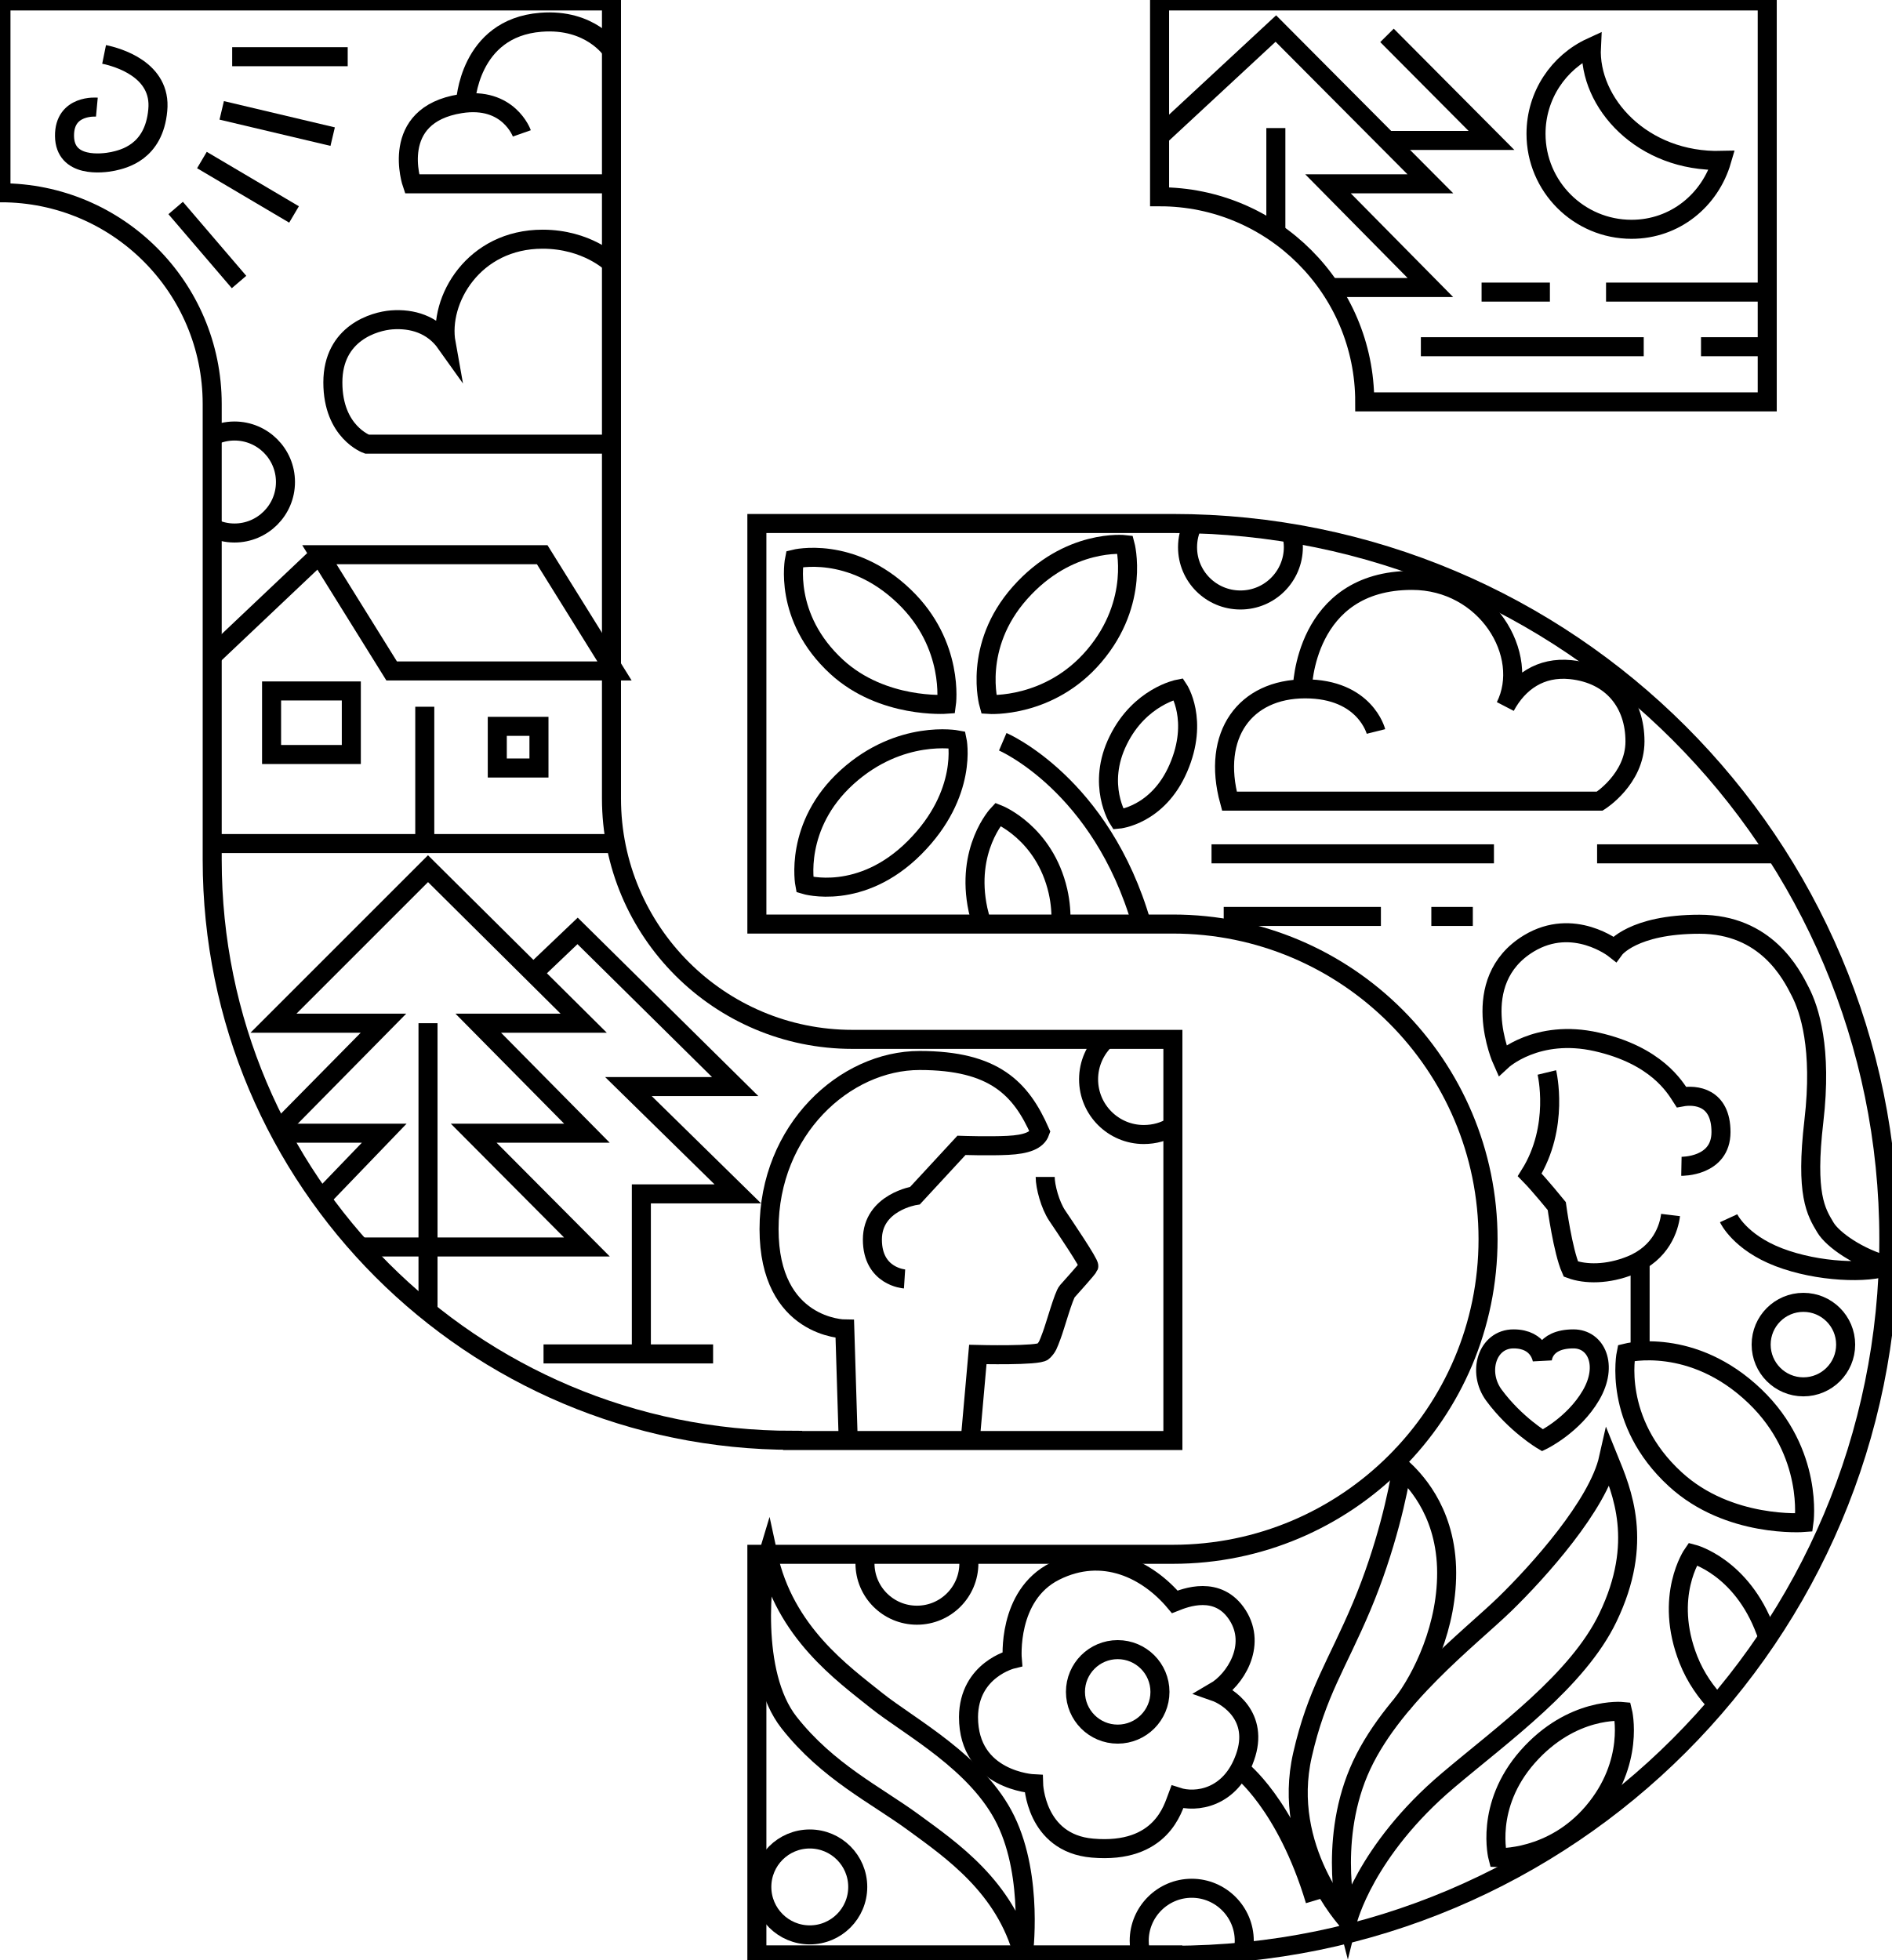
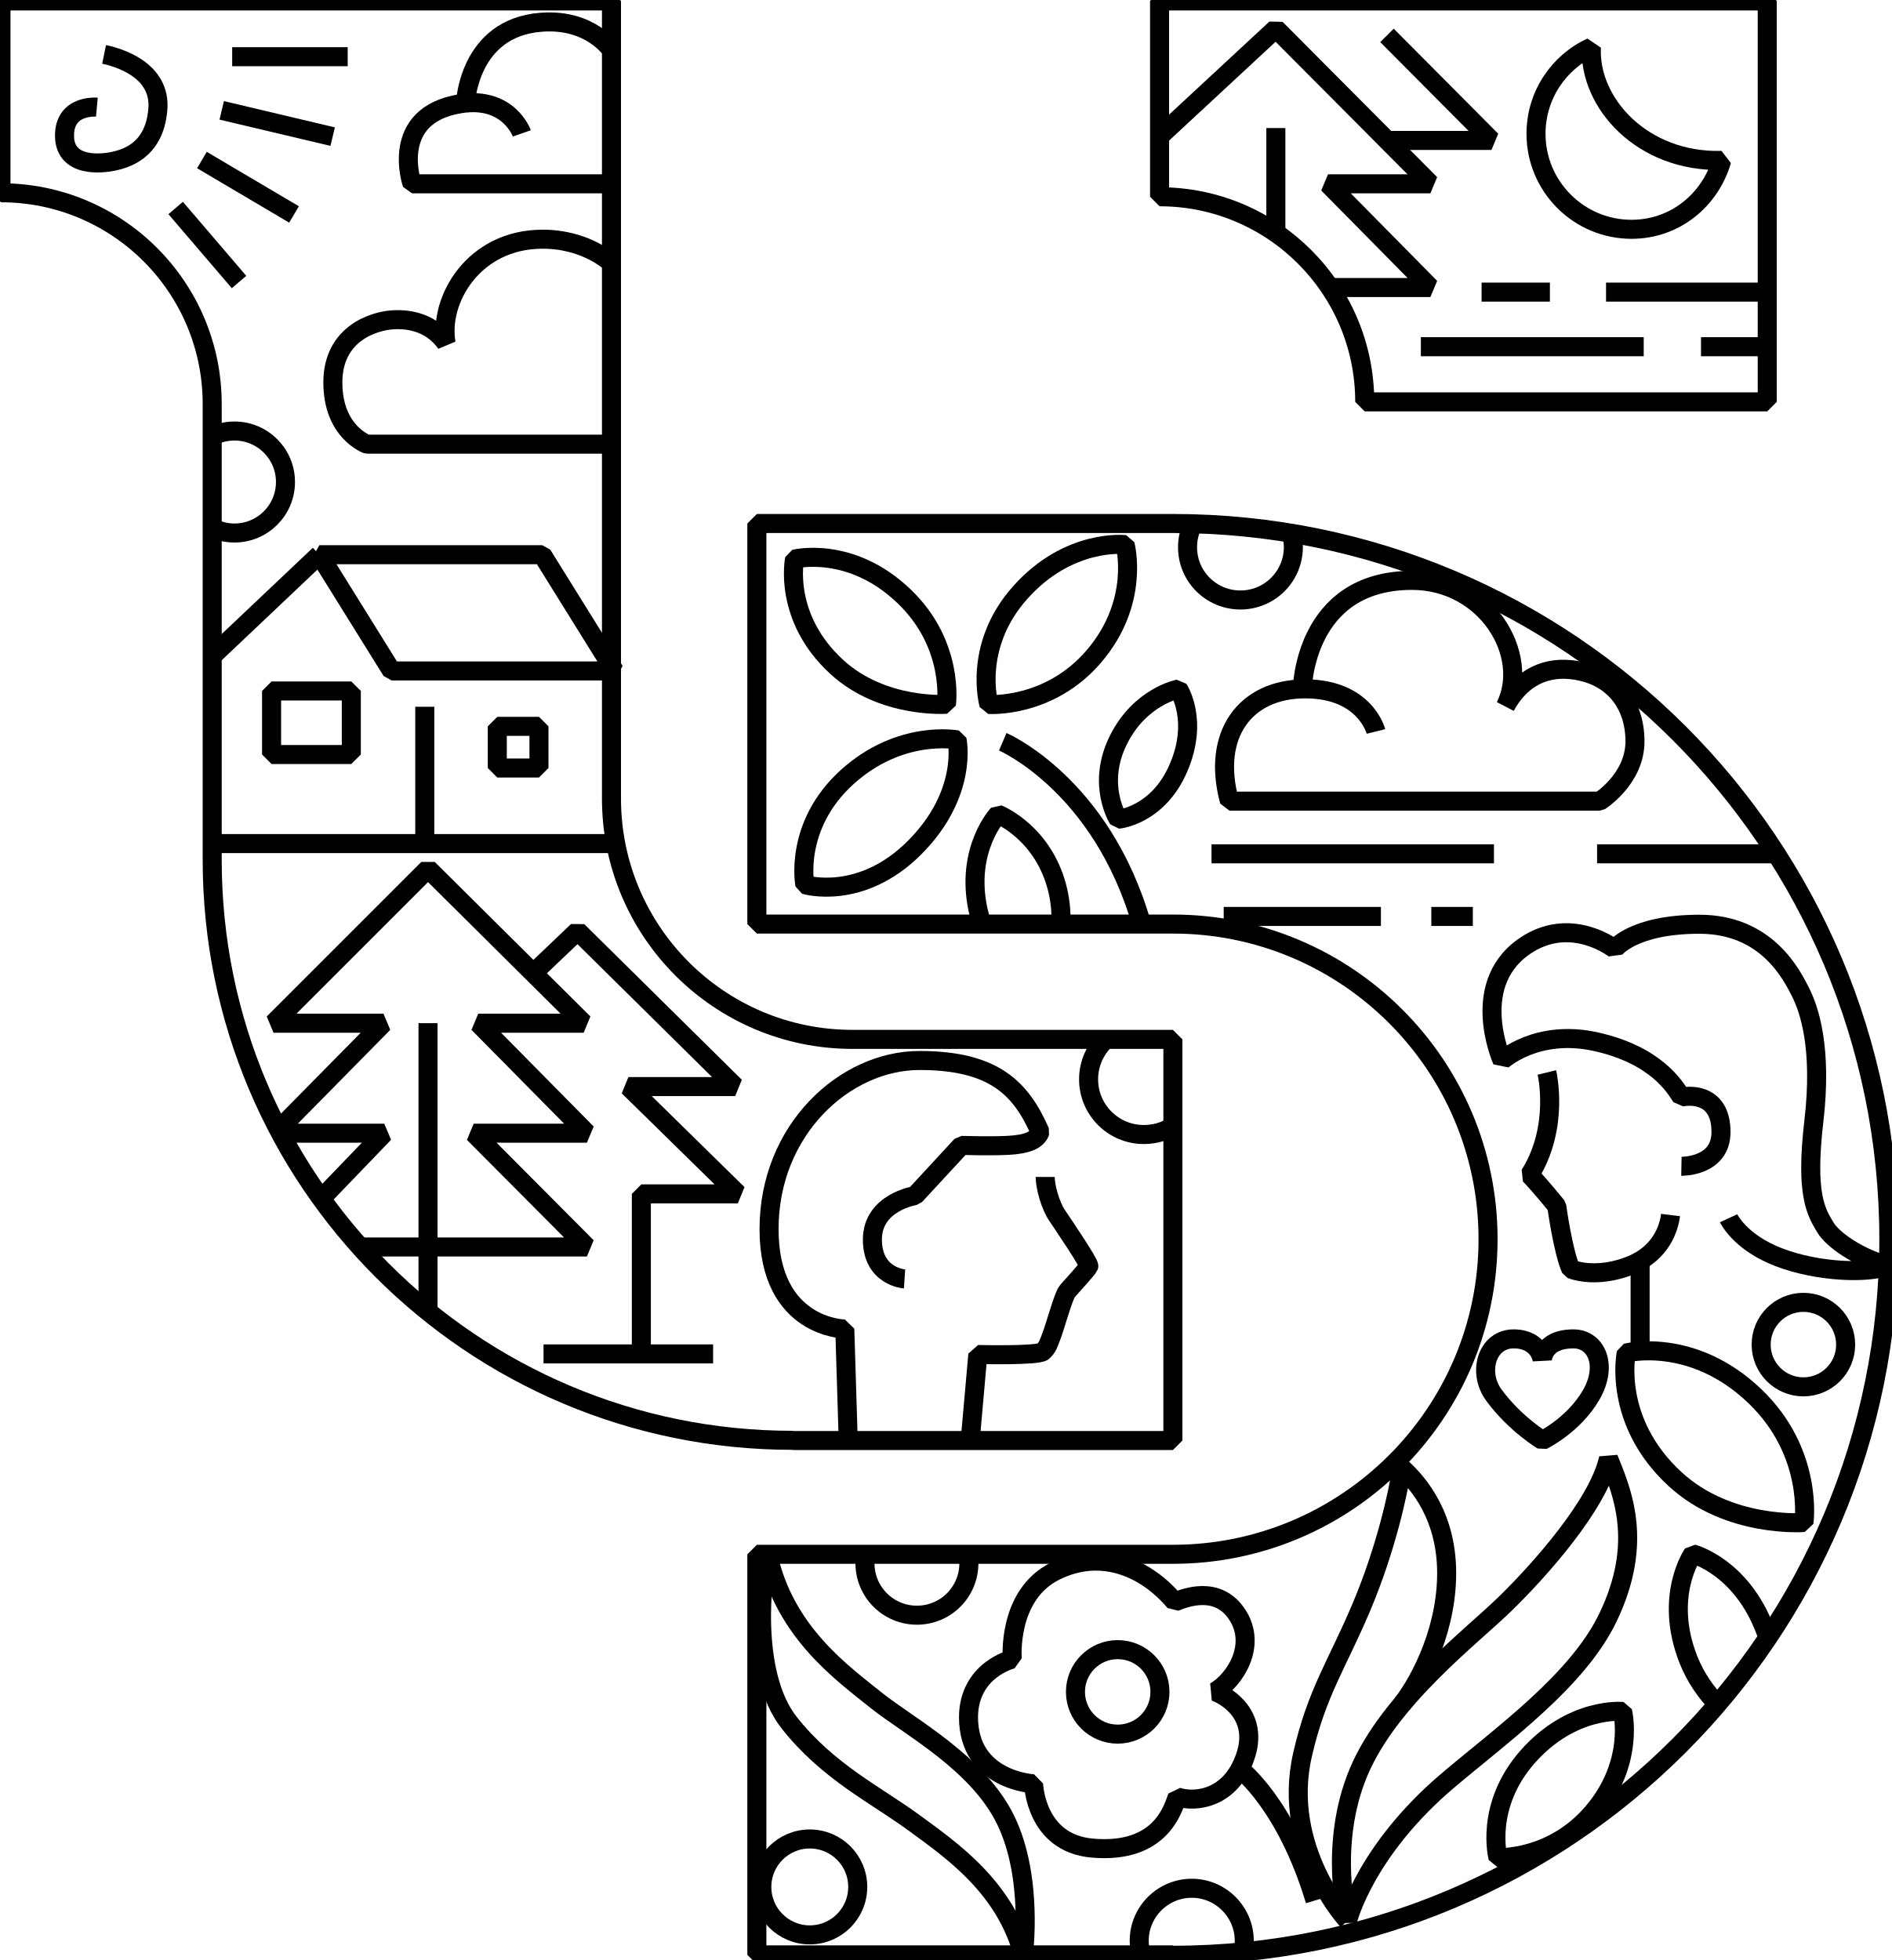
<svg xmlns="http://www.w3.org/2000/svg" version="1.1" id="logo-lines-contacts" x="0px" y="0px" viewBox="0 0 993.9 1030" style="enable-background:new 0 0 993.9 1030;" xml:space="preserve">
  <style type="text/css">
- 	.st0{fill:none;stroke:#000000;stroke-miterlimit:15; stroke-width: 10}
+ 	.st0{fill:none;stroke:#000000;stroke-miterlimit:0; stroke-width: 10}
	path {
  -webkit-animation: svg 2s linear infinite;
  animation: svg 2s linear infinite; }

@keyframes svg {
  0% {
    stroke-height: 0%; }
  25% {
    stroke-height: 25%; }
  50% {
    stroke-height: 50%; }
  75% {
    stroke-height: 75%; }
  100% {
    stroke-height: 100%; } }
</style>
  <path class="st0" d="M616.3,1027.5c207.8,0,376.2-168.4,376.2-376.2S824.1,275.1,616.3,275.1H397.7v210.5h218.6  c91.5,0,165.6,74.2,165.6,165.6s-74.2,165.6-165.6,165.6H397.7v210.5H616.3z">
-     <animate id="p1" attributeName="stroke-dashoffset" dur="10s" begin="logo-lines-contacts.click" values="2998; 0" repeatCount="1" fill="freeze" calcMode="linear" />
+     <animateTransform attributeName="transform" attributeType="XML" type="scale" from="1" to="3" begin="0s" dur="10s" repeatCount="indefinite" additive="sum" />
  </path>
  <path class="st0" d="M416.5,756.9c-168.5,0-305-136.6-305-305V212.3c0-61.3-49.7-111-111-111V0.5h320.8v419.1  c0,69.9,56.7,126.6,126.6,126.6h168.4v210.8H416.5z">
    <animate id="p1" attributeName="stroke-dashoffset" dur="10s" begin="logo-lines-contacts.click" values="2998; 0" repeatCount="1" fill="freeze" calcMode="linear" />
  </path>
  <path class="st0" d="M717.1,211.2c0-59.5-48.3-107.8-107.8-107.8V0.5h319.3v210.7H717.1z">
    <animate id="p1" attributeName="stroke-dashoffset" dur="10s" begin="logo-lines-contacts.click" values="2998; 0" repeatCount="1" fill="freeze" calcMode="linear" />
  </path>
  <path class="st0" d="M50.9,56.3c0,0-17.2-1.6-17,15.2C34.1,88.3,53.6,86,59.4,84.8c5.3-1.2,21.5-4.6,23.5-26.9  C85,36.5,61.6,30,54.7,28.6">
    <animate id="p1" attributeName="stroke-dashoffset" dur="10s" begin="logo-lines-contacts.click" values="2998; 0" repeatCount="1" fill="freeze" calcMode="linear" />
  </path>
  <line class="st0" x1="92.3" y1="109.3" x2="125.6" y2="148.2" />
  <line class="st0" x1="106.1" y1="84.1" x2="154.5" y2="112.7" />
  <line class="st0" x1="116.5" y1="58" x2="174.8" y2="71.8" />
  <line class="st0" x1="122" y1="29.8" x2="182.7" y2="29.8" />
  <path class="st0" d="M111.5,229.2c3.5-1.7,7.5-2.7,11.7-2.7c14.8,0,26.8,12,26.8,26.8c0,14.8-12,26.8-26.8,26.8  c-4.2,0-8.2-1-11.7-2.7" />
  <path class="st0" d="M321.3,96.6H216.5c0,0-12.4-36.1,25.5-42.1c25.3-4,32.2,15.6,32.2,15.6" />
  <path class="st0" d="M244.6,54.2c0,0,1.5-39.5,39.6-42.5c26.2-2.1,37.2,14.8,37.2,14.8" />
  <path class="st0" d="M321.3,233.4H192.8c0,0-17.9-6.3-17.9-32.4s22-32.2,30.9-32.9c10.7-0.8,21.5,2.3,28.6,12.3  c-4.1-22.8,14.5-54.7,50.7-54.7c23.3,0,36.3,12.7,36.3,12.7" />
  <polyline class="st0" points="609.3,71.7 670.4,15 751.6,96.6 697.8,96.6 751.6,151.1 698.8,151.1 " />
  <polyline class="st0" points="728.8,18.6 783.7,73.8 728.7,73.8 " />
  <line class="st0" x1="670.4" y1="67.3" x2="670.4" y2="122.4" />
  <g>
    <path class="st0" d="M904.7,84.3c-6.1,20.9-24.6,36.2-47.4,36.2c-27.7,0-50.2-22.5-50.2-50.2c0-20.2,11.9-37.6,29.1-45.5   C834.7,54,862.9,85.4,904.7,84.3z" />
  </g>
  <line class="st0" x1="746.6" y1="182.2" x2="863.7" y2="182.2" />
  <line class="st0" x1="893.8" y1="182.2" x2="928.6" y2="182.2" />
  <line class="st0" x1="778.5" y1="153.5" x2="814.4" y2="153.5" />
  <line class="st0" x1="843.9" y1="153.5" x2="928.6" y2="153.5" />
  <polygon class="st0" points="322.9,352.6 205.8,352.6 167.8,291.5 284.9,291.5 " />
  <line class="st0" x1="111.5" y1="344.8" x2="167.8" y2="291.5" />
  <rect x="142.7" y="363.1" class="st0" width="41.9" height="33.4" />
  <line class="st0" x1="111.5" y1="443.3" x2="323.6" y2="443.3" />
  <line class="st0" x1="223.2" y1="371.4" x2="223.2" y2="443.3" />
  <rect x="261.3" y="381.7" class="st0" width="21.9" height="21.9" />
  <path class="st0" d="M445.7,756.9l-1.8-58.5c0,0-39.8-0.3-39.8-52.5c0-52.2,39.8-88.6,79.1-88.6s53.3,14.8,63.3,37.5  c-1.6,4.5-7.1,6.6-16.9,7.1s-24.4,0-24.4,0l-24.4,26.4c0,0-22.4,3.5-22.4,23.1s16.9,20.7,16.9,20.7" />
  <path class="st0" d="M509.8,756.9l4-45.1c0,0,31.9,0.8,34.3-1.6c2.4-2.4,2.6-3.4,4.5-8.4s6.3-21.1,8.2-23.2  c1.8-2.1,10.8-11.9,11.3-13.2c0.5-1.3-12.9-21.1-16.6-26.6c-3.7-5.5-6.3-15.2-6.3-20.3" />
  <path class="st0" d="M616.3,591.9c-4.4,2.8-9.7,4.3-15.3,4.3c-16,0-29-13-29-29c0-8.3,3.5-15.8,9.1-21.1" />
  <line class="st0" x1="224.9" y1="537.7" x2="224.9" y2="689.2" />
  <polyline class="st0" points="147.4,595.5 201.9,595.5 168.8,629.9 " />
  <polyline class="st0" points="189.3,655.3 308.4,655.3 248.9,595.5 308.4,595.5 251.3,537.7 306.7,537.7 224.9,456.5 143.7,537.7  201.5,537.7 146.4,593.6 " />
  <line class="st0" x1="285.6" y1="711.5" x2="374.7" y2="711.5" />
  <polyline class="st0" points="337,711.5 337,627.4 387.7,627.4 330.2,571 386.3,571 303.5,489.2 280.2,511.4 " />
  <path class="st0" d="M574.9,344.8c-23.5,27.6-55.3,25.4-55.3,25.4s-8.7-30.4,16.3-58.6c25.6-28.9,55.3-25.4,55.3-25.4  S599.3,316.2,574.9,344.8z" />
  <path class="st0" d="M837,952.4c-21.5,25.2-49.9,23.8-49.9,23.8s-7.2-27.1,15.6-53c23.4-26.5,49.9-23.8,49.9-23.8  S859.3,926.2,837,952.4z" />
  <path class="st0" d="M516,485.7c-0.8-2.4-1.5-4.9-2.1-7.6c-6.8-31.8,10.5-50.2,10.5-50.2s24.4,9.6,31.5,40.4  c1.4,6.2,1.8,12,1.5,17.4" />
  <path class="st0" d="M480.6,445.4c-28.3,28.4-57.7,19.5-57.7,19.5s-6-31,22.3-56.6c27.9-25.2,57.7-19.5,57.7-19.5  S509,416.9,480.6,445.4z" />
  <path class="st0" d="M619.2,403.6c-10.8,25.1-31.6,26.9-31.6,26.9s-11.6-18.1,0-41.5c11.3-23,31.6-26.9,31.6-26.9  S630.1,378.4,619.2,403.6z" />
  <path class="st0" d="M439.7,350.5c-28.5-26.1-22.2-56.7-22.2-56.7s29.5-7.4,57.6,19.6c26.6,25.5,22.2,56.7,22.2,56.7  S463.8,372.6,439.7,350.5z" />
  <path class="st0" d="M880.3,777.4C847,746.9,854.5,711,854.5,711s34.7-8.8,67.6,22.7c31.1,29.8,25.8,66.4,25.8,66.4  S908.4,803.2,880.3,777.4z" />
  <path class="st0" d="M902.4,895.6c-5.8-6.1-11.4-13.8-15.2-23.4c-13.2-33.4,2.3-55.6,2.3-55.6s25.6,6.6,38.2,40.5  c0.5,1.2,0.9,2.4,1.3,3.6" />
  <path class="st0" d="M526.9,389.8c0,0,51.8,22.2,73,95.9" />
  <line class="st0" x1="643" y1="481.6" x2="725.6" y2="481.6">
    <animate id="p1" attributeName="stroke-dashoffset" dur="10s" begin="logo-lines-contacts.click" values="2998; 0" repeatCount="1" fill="freeze" calcMode="linear" />
  </line>
  <line class="st0" x1="752.1" y1="481.6" x2="773.9" y2="481.6" />
  <line class="st0" x1="636.6" y1="448.7" x2="785" y2="448.7" />
  <line class="st0" x1="839.2" y1="448.7" x2="933.3" y2="448.7" />
  <path class="st0" d="M684.3,362.1c0,0,0.8-57.1,57.6-57.1c39,0,62.7,39,49.1,66.2c6.9-12.8,18.5-20.9,34.3-19.3  c22.1,2.3,33.8,17.9,33.8,37.7s-18.5,31.4-18.5,31.4s-162.7,0-194.6,0c-9.5-34.8,8.2-59,39.8-59c31.6,0,37.2,22.4,37.2,22.4" />
  <path class="st0" d="M678.6,280.2c0.6,2.3,1,4.8,1,7.3c0,15.3-12.4,27.8-27.8,27.8S624,302.9,624,287.6c0-4.4,1-8.6,2.9-12.3" />
  <circle class="st0" cx="425.5" cy="991.6" r="25.2" />
  <circle class="st0" cx="587.3" cy="889.1" r="22.2" />
  <circle class="st0" cx="947.6" cy="706.6" r="22.2" />
  <path class="st0" d="M508.7,816.9c0.3,1.5,0.4,3.1,0.4,4.6c0,15.1-12.2,27.3-27.3,27.3c-15.1,0-27.3-12.2-27.3-27.3  c0-1.6,0.1-3.1,0.4-4.6" />
  <path class="st0" d="M599.7,1027.5c-0.7-2.4-1.1-5-1.1-7.6c0-15.2,12.4-27.6,27.6-27.6s27.6,12.4,27.6,27.6c0,1.9-0.2,3.8-0.6,5.6" />
  <path class="st0" d="M537.7,1027.5c0,0,5.5-40.6-9.2-70.9s-50.6-49.1-68-63c-17.4-14-48.3-35.8-57-76.6  c-3.2,10.4-9.2,62.3,11.1,88.2c20.3,25.8,45.6,38,65.4,52.5S528.2,991.6,537.7,1027.5z" />
  <path class="st0" d="M531.9,871.9c0,0-2.9-33.5,22.4-46.2c25.3-12.7,48.8-0.8,63,16.1c5.3-2.1,22.7-9.1,33,7  c10.3,16.2-1.6,34.2-11.9,40.2c6.6,2.3,23.5,12.9,15.8,34.5c-7.6,21.6-25.8,24-35.6,20.8c-2.1,5.5-8.2,30.1-44.6,26.9  c-30.1-2.6-30.9-33.8-30.9-33.8s-34.2-1.6-34.2-35.1C509.1,877.4,531.9,871.9,531.9,871.9z" />
  <path class="st0" d="M651.6,929.7c0,0,24.1,18.1,39.4,69" />
  <path class="st0" d="M708.1,1009.3c0,0-10.3-39.8,5.8-78.1c16.1-38.2,58.8-70.7,76.7-88.1c17.9-17.4,49.1-52.2,54.6-76.7  c7.1,17.5,18.7,44.1-0.3,83.6c-15.8,33-55.2,61.2-83.9,85.5C717.1,972.6,708.1,1009.3,708.1,1009.3z" />
  <path class="st0" d="M736.7,895.6c10.2-13.2,24.4-41.1,23.4-72c-1.1-30.9-17.9-46.9-23.5-52.2c-1.8,12.4-8.2,42.2-21.1,72.8  c-12.9,30.6-23.6,45.1-31.1,78c-11.3,49.4,23.7,87.1,23.7,87.1" />
  <path class="st0" d="M810.4,714.9c0,0,0-11.3,16.4-11.3c11.9,0,18.4,13.8,9.2,29.6c-9.2,15.8-25.5,23.7-25.5,23.7  s-14.2-8.4-25.5-23.7c-8.9-12.1-3.6-29.6,10.3-29.6S810.4,714.9,810.4,714.9z" />
  <path class="st0" d="M883.5,612.9c0,0,20.8,0.4,20.8-18c0-18.4-13.3-19.8-20.8-18.4c-3.4-5.3-13.2-21.9-44.6-29  c-31.4-7.1-49.6,9.8-49.6,9.8s-18.7-41.6,14-61.5c23.5-14.2,45.1,2.9,45.1,2.9s9.5-13,44.6-13s48.3,26.2,53,35.5  c4.7,9.2,11.6,29.5,7.1,68c-4.5,38.5,1.1,47.6,6.1,55.9c3.7,6.2,17.1,15.9,33.1,20.1c-10.6,4.2-37,3.4-57.6-4.5  c-20.6-7.9-26.4-20.5-26.4-20.5" />
  <path class="st0" d="M812.8,563.6c0,0,6.9,28.5-9,53.8c5.2,5.3,14.2,16.4,14.2,16.4s3.2,23.6,7.4,33.1c7.6,2.8,19.3,3,31.6-2  c16-6.5,20-19.8,20.8-26.4" />
  <line class="st0" x1="861.8" y1="662.6" x2="861.8" y2="709.9" />
</svg>
